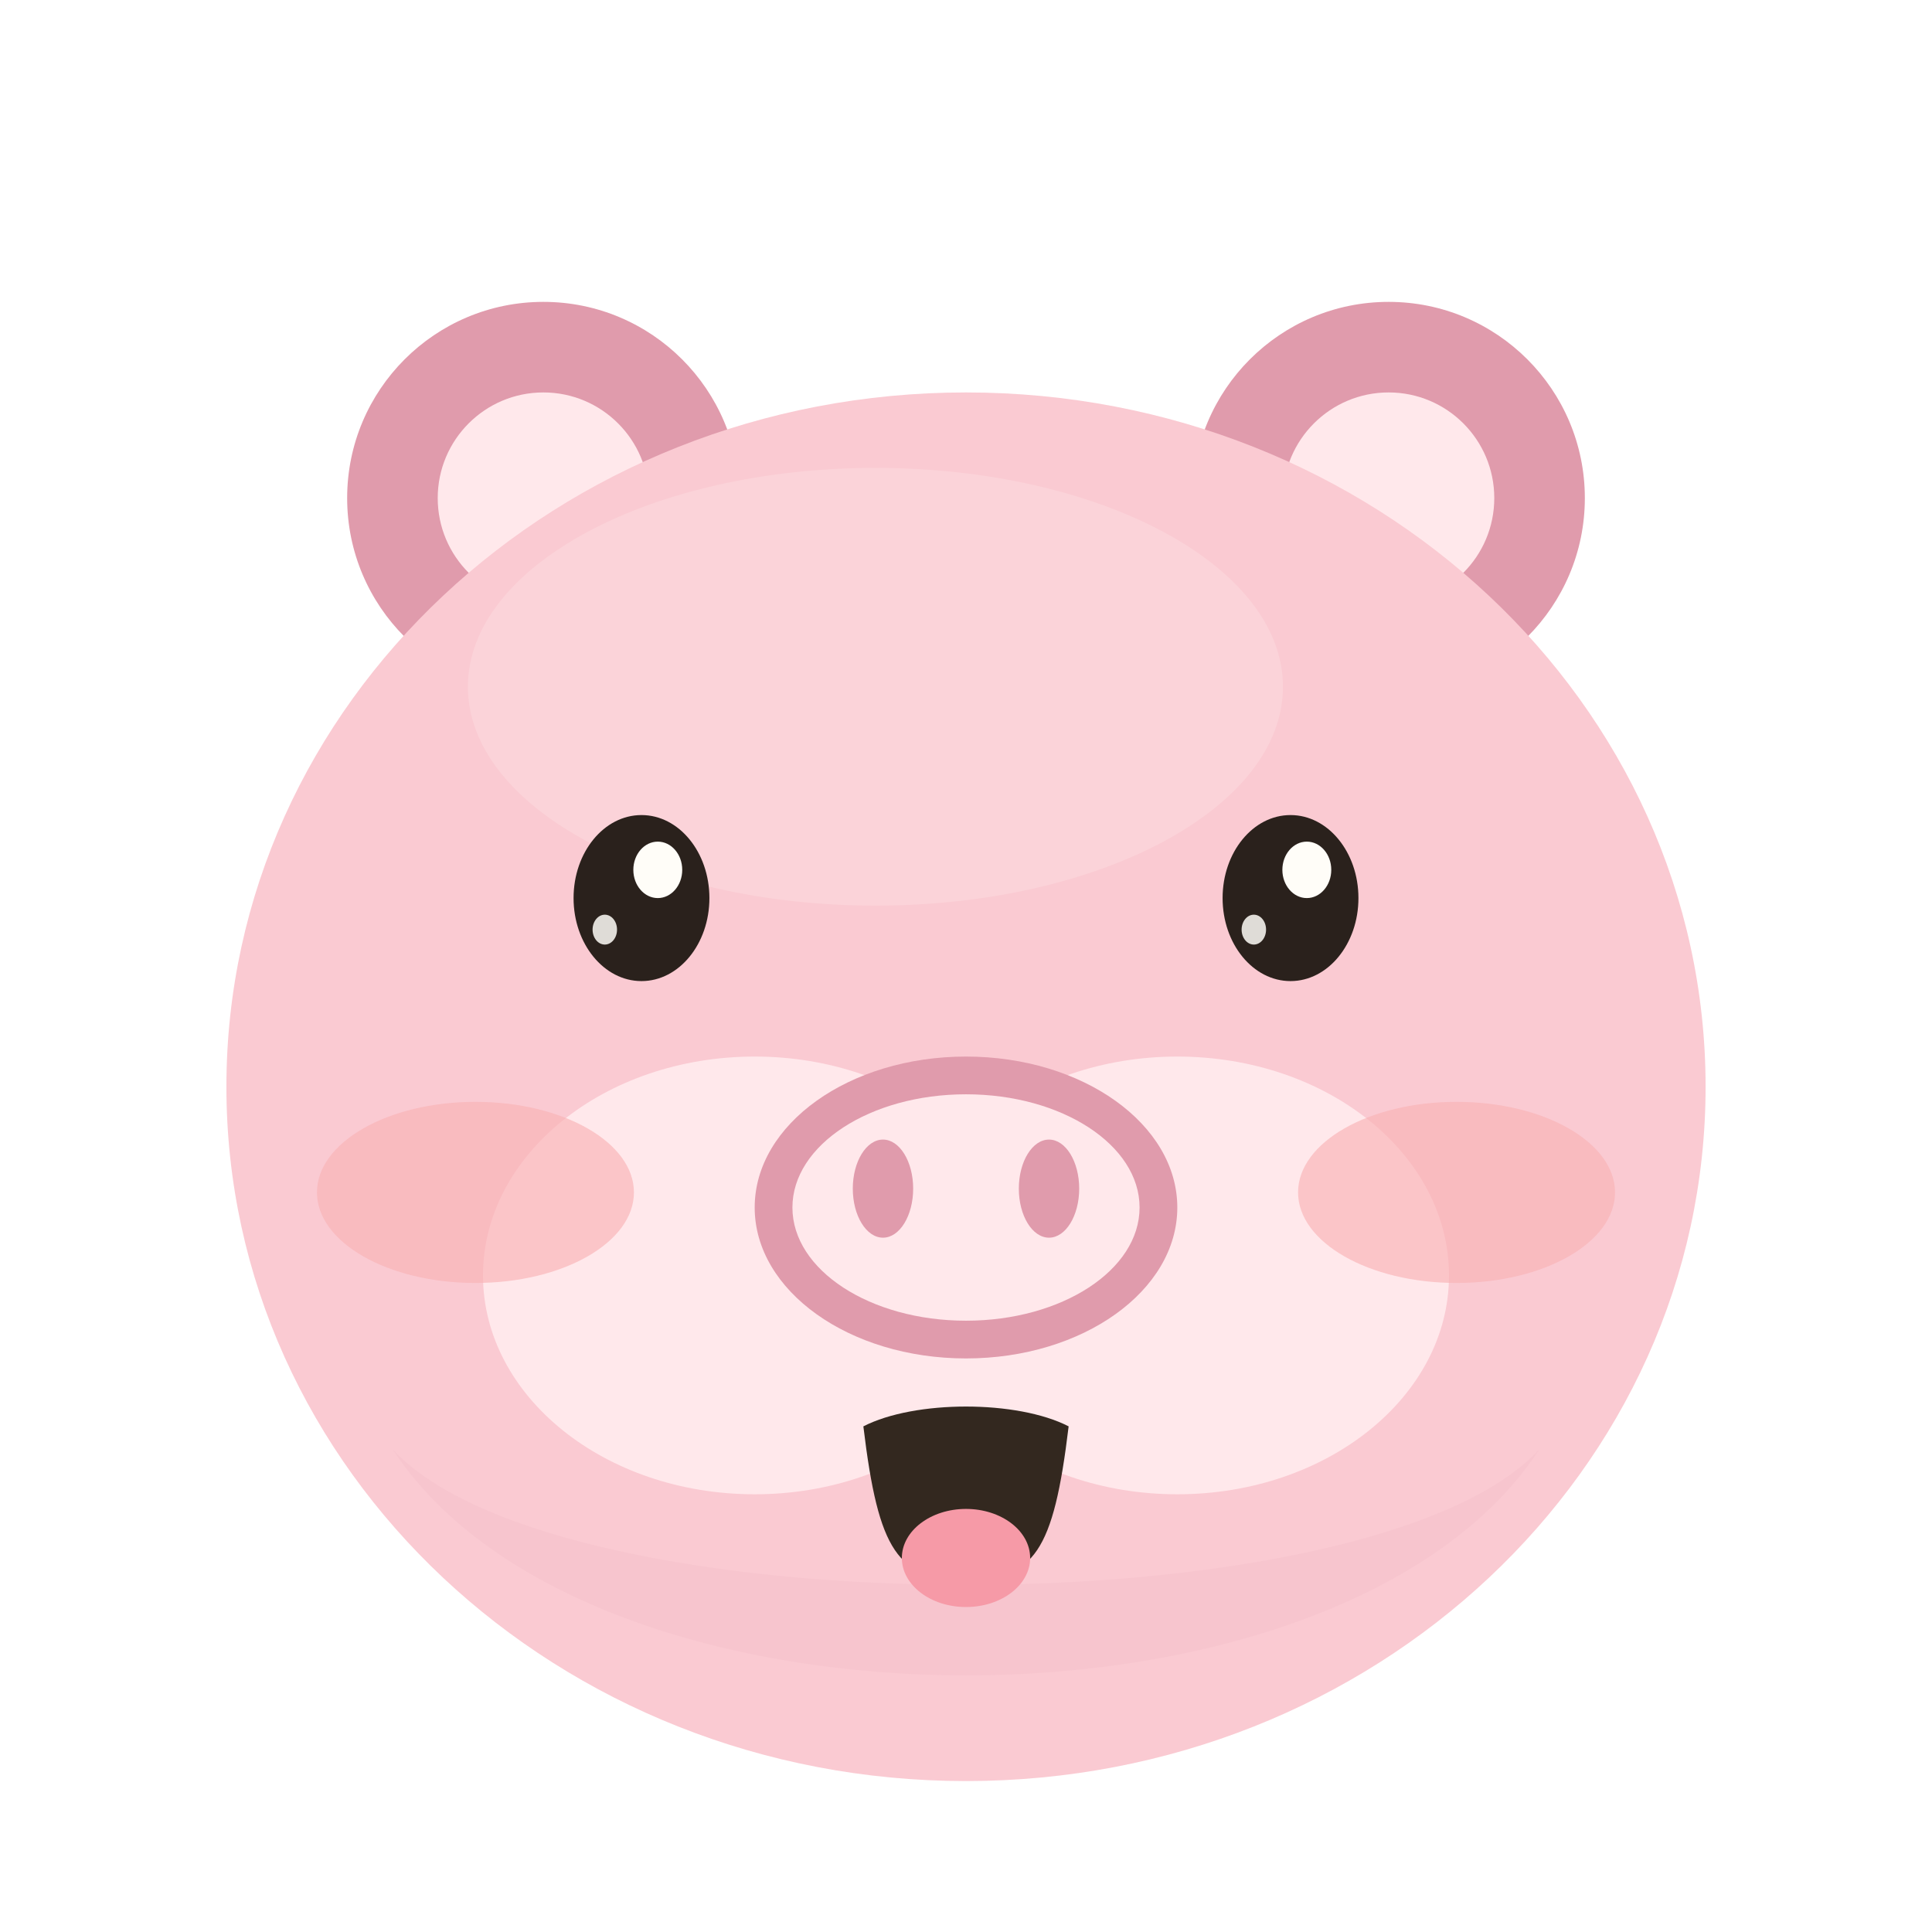
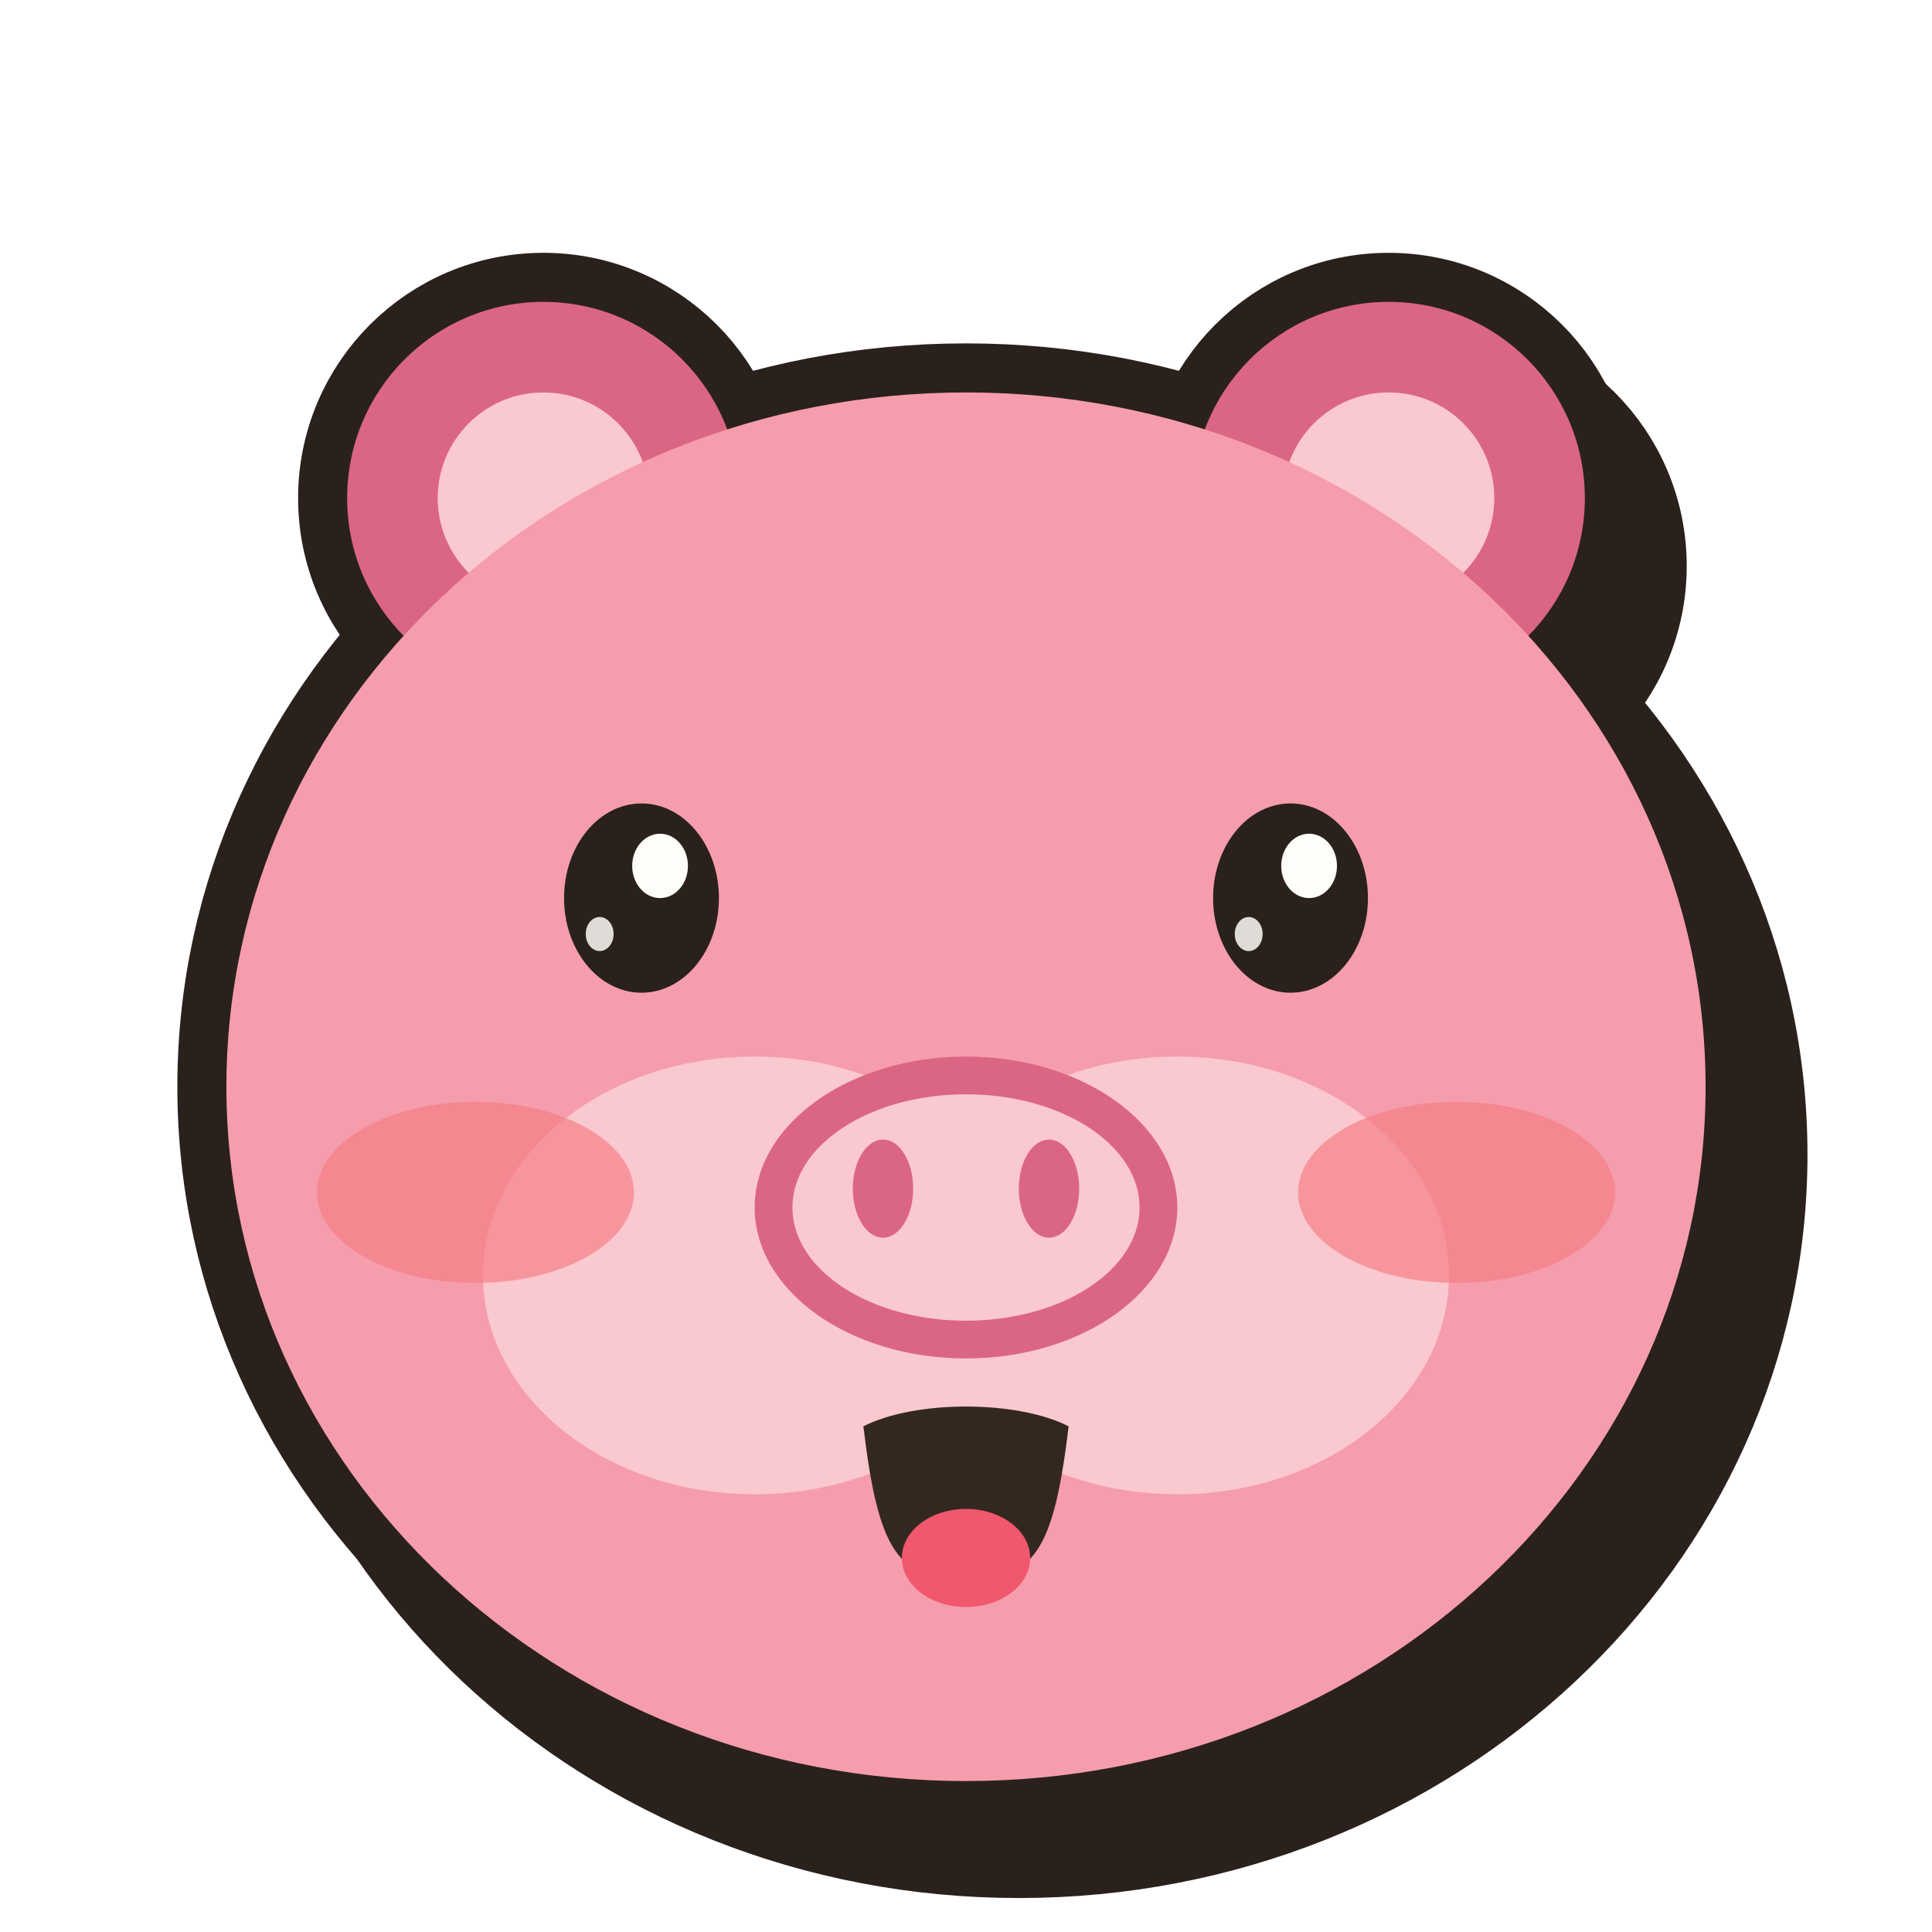
<svg xmlns="http://www.w3.org/2000/svg" viewBox="0 0 256 256" width="256" height="256" role="img" aria-hidden="true">
-   <ellipse cx="72" cy="66" rx="26" ry="26" fill="#e09bac" />
-   <ellipse cx="184" cy="66" rx="26" ry="26" fill="#e09bac" />
-   <ellipse cx="72" cy="66" rx="14" ry="14" fill="#ffe8eb" />
-   <ellipse cx="184" cy="66" rx="14" ry="14" fill="#ffe8eb" />
-   <ellipse cx="128" cy="144" rx="98" ry="92" fill="#facad2" />
-   <ellipse cx="100" cy="169" rx="36" ry="29" fill="#ffe8eb" />
-   <ellipse cx="156" cy="169" rx="36" ry="29" fill="#ffe8eb" />
-   <ellipse cx="116" cy="91" rx="54" ry="29" fill="#fffdf8" fill-opacity="0.170" />
-   <path d="M52 192 C78 232 178 232 204 192 C182 216 74 216 52 192 Z" fill="#e09bac" fill-opacity="0.100" />
-   <ellipse cx="63" cy="158" rx="21" ry="12" fill="#f9b3b6" fill-opacity="0.650" />
-   <ellipse cx="193" cy="158" rx="21" ry="12" fill="#f9b3b6" fill-opacity="0.650" />
-   <ellipse cx="85" cy="119" rx="9" ry="11" fill="#2a211c" />
-   <ellipse cx="171" cy="119" rx="9" ry="11" fill="#2a211c" />
-   <ellipse cx="87.16" cy="115.26" rx="3.24" ry="3.74" fill="#fffdf8" />
-   <ellipse cx="80.14" cy="123.18" rx="1.62" ry="1.98" fill="#fffdf8" fill-opacity="0.850" />
-   <ellipse cx="173.16" cy="115.26" rx="3.24" ry="3.74" fill="#fffdf8" />
-   <ellipse cx="166.14" cy="123.18" rx="1.62" ry="1.98" fill="#fffdf8" fill-opacity="0.850" />
-   <ellipse cx="128" cy="160" rx="28" ry="20" fill="#e09bac" />
-   <ellipse cx="128" cy="160" rx="23" ry="15" fill="#ffe8eb" />
-   <ellipse cx="117" cy="157.5" rx="4" ry="6.5" fill="#e09bac" />
-   <ellipse cx="139" cy="157.5" rx="4" ry="6.5" fill="#e09bac" />
+   <ellipse cx="79" cy="75" rx="26" ry="26" fill="#2a211c" stroke="#2a211c" stroke-width="13" stroke-linejoin="round" />
+   <ellipse cx="191" cy="75" rx="26" ry="26" fill="#2a211c" stroke="#2a211c" stroke-width="13" stroke-linejoin="round" />
+   <ellipse cx="135" cy="153" rx="98" ry="92" fill="#2a211c" stroke="#2a211c" stroke-width="13" stroke-linejoin="round" />
+   <ellipse cx="72" cy="66" rx="26" ry="26" fill="#2a211c" stroke="#2a211c" stroke-width="13" stroke-linejoin="round" />
+   <ellipse cx="184" cy="66" rx="26" ry="26" fill="#2a211c" stroke="#2a211c" stroke-width="13" stroke-linejoin="round" />
+   <ellipse cx="128" cy="144" rx="98" ry="92" fill="#2a211c" stroke="#2a211c" stroke-width="13" stroke-linejoin="round" />
+   <ellipse cx="72" cy="66" rx="26" ry="26" fill="#db6683" />
+   <ellipse cx="184" cy="66" rx="26" ry="26" fill="#db6683" />
+   <ellipse cx="72" cy="66" rx="14" ry="14" fill="#fac8cf" />
+   <ellipse cx="184" cy="66" rx="14" ry="14" fill="#fac8cf" />
+   <ellipse cx="128" cy="144" rx="98" ry="92" fill="#f59dac" />
+   <ellipse cx="100" cy="169" rx="36" ry="29" fill="#fac8cf" />
+   <ellipse cx="156" cy="169" rx="36" ry="29" fill="#fac8cf" />
+   <ellipse cx="63" cy="158" rx="21" ry="12" fill="#f47b81" fill-opacity="0.650" />
+   <ellipse cx="193" cy="158" rx="21" ry="12" fill="#f47b81" fill-opacity="0.650" />
+   <ellipse cx="85" cy="119" rx="10.26" ry="12.54" fill="#2a211c" />
+   <ellipse cx="171" cy="119" rx="10.26" ry="12.54" fill="#2a211c" />
+   <ellipse cx="87.462" cy="114.736" rx="3.694" ry="4.264" fill="#fffdf8" />
+   <ellipse cx="79.46" cy="123.765" rx="1.847" ry="2.257" fill="#fffdf8" fill-opacity="0.850" />
+   <ellipse cx="173.462" cy="114.736" rx="3.694" ry="4.264" fill="#fffdf8" />
+   <ellipse cx="165.46" cy="123.765" rx="1.847" ry="2.257" fill="#fffdf8" fill-opacity="0.850" />
+   <ellipse cx="128" cy="160" rx="28" ry="20" fill="#db6683" />
+   <ellipse cx="128" cy="160" rx="23" ry="15" fill="#fac8cf" />
+   <ellipse cx="117" cy="157.5" rx="4" ry="6.5" fill="#db6683" />
+   <ellipse cx="139" cy="157.5" rx="4" ry="6.5" fill="#db6683" />
  <path d="M114.4 189 C116.4 205.646 119 209.3 128 209.3 C137 209.3 139.6 205.646 141.6 189 C134.8 185.5 121.2 185.5 114.4 189 Z" fill="#33281f" />
-   <ellipse cx="128" cy="206.44" rx="8.5" ry="6.5" fill="#f69aa7" />
+   <ellipse cx="128" cy="206.44" rx="8.5" ry="6.5" fill="#f1576d" />
</svg>
